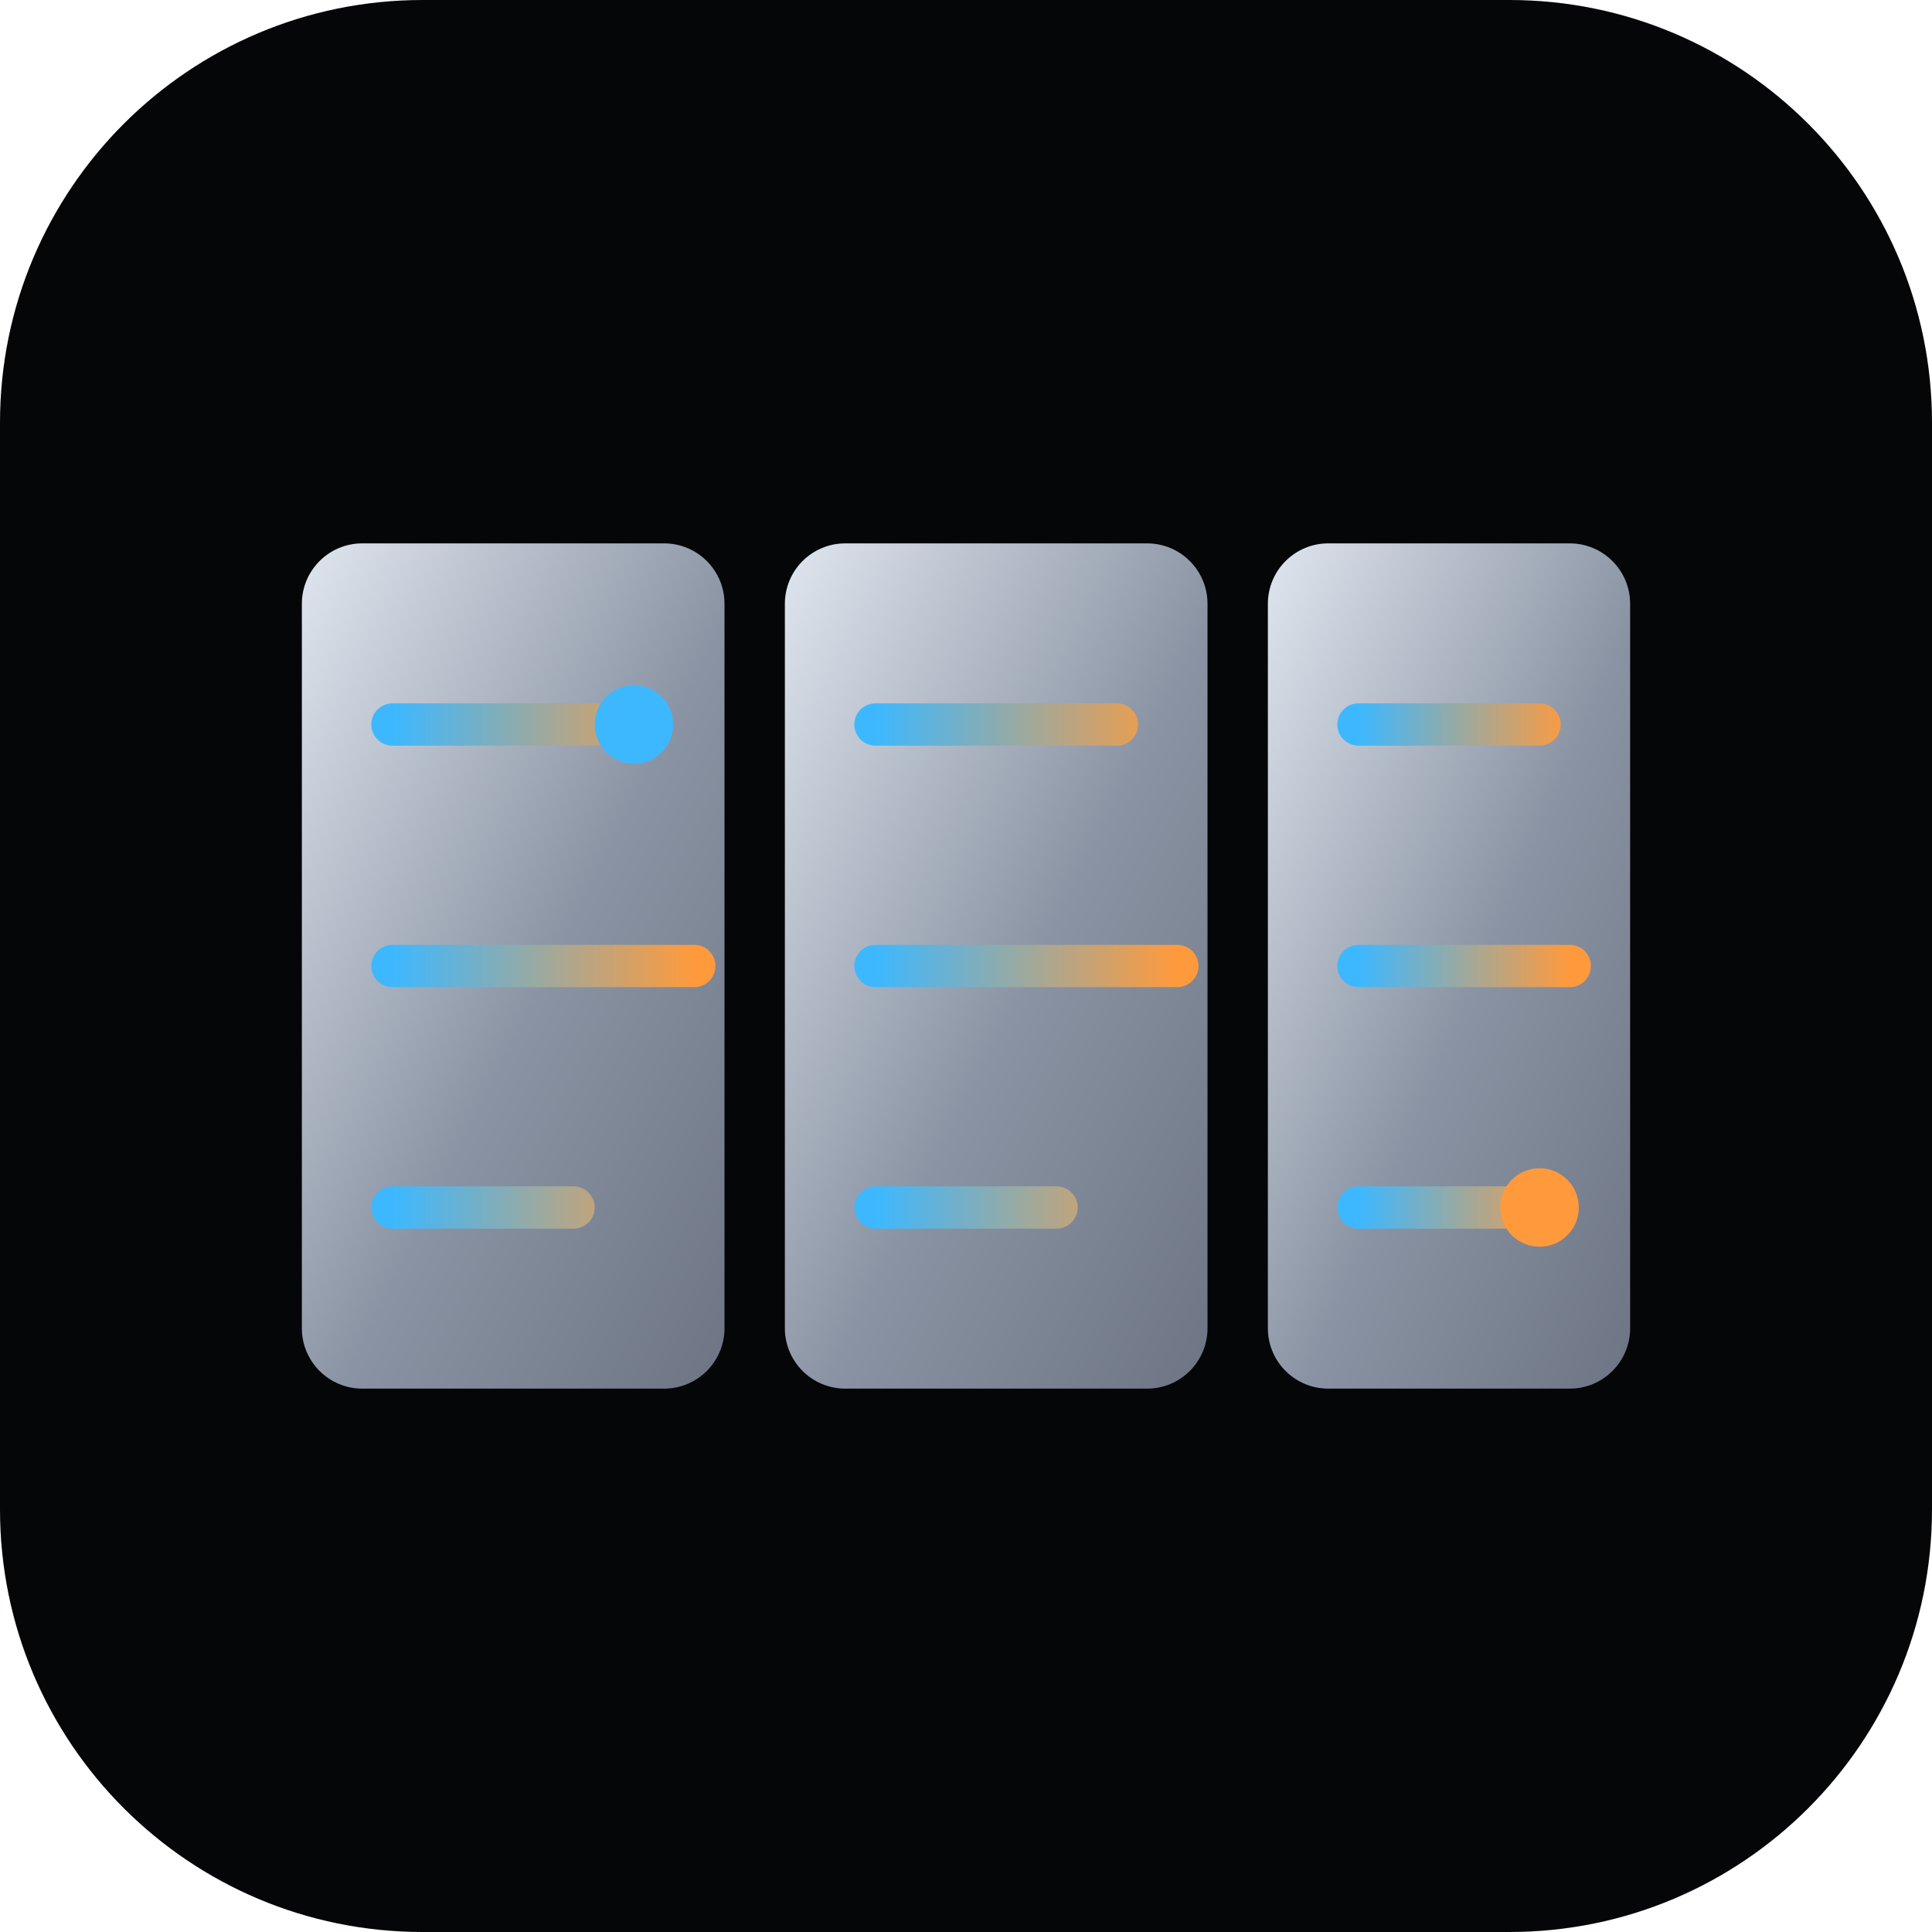
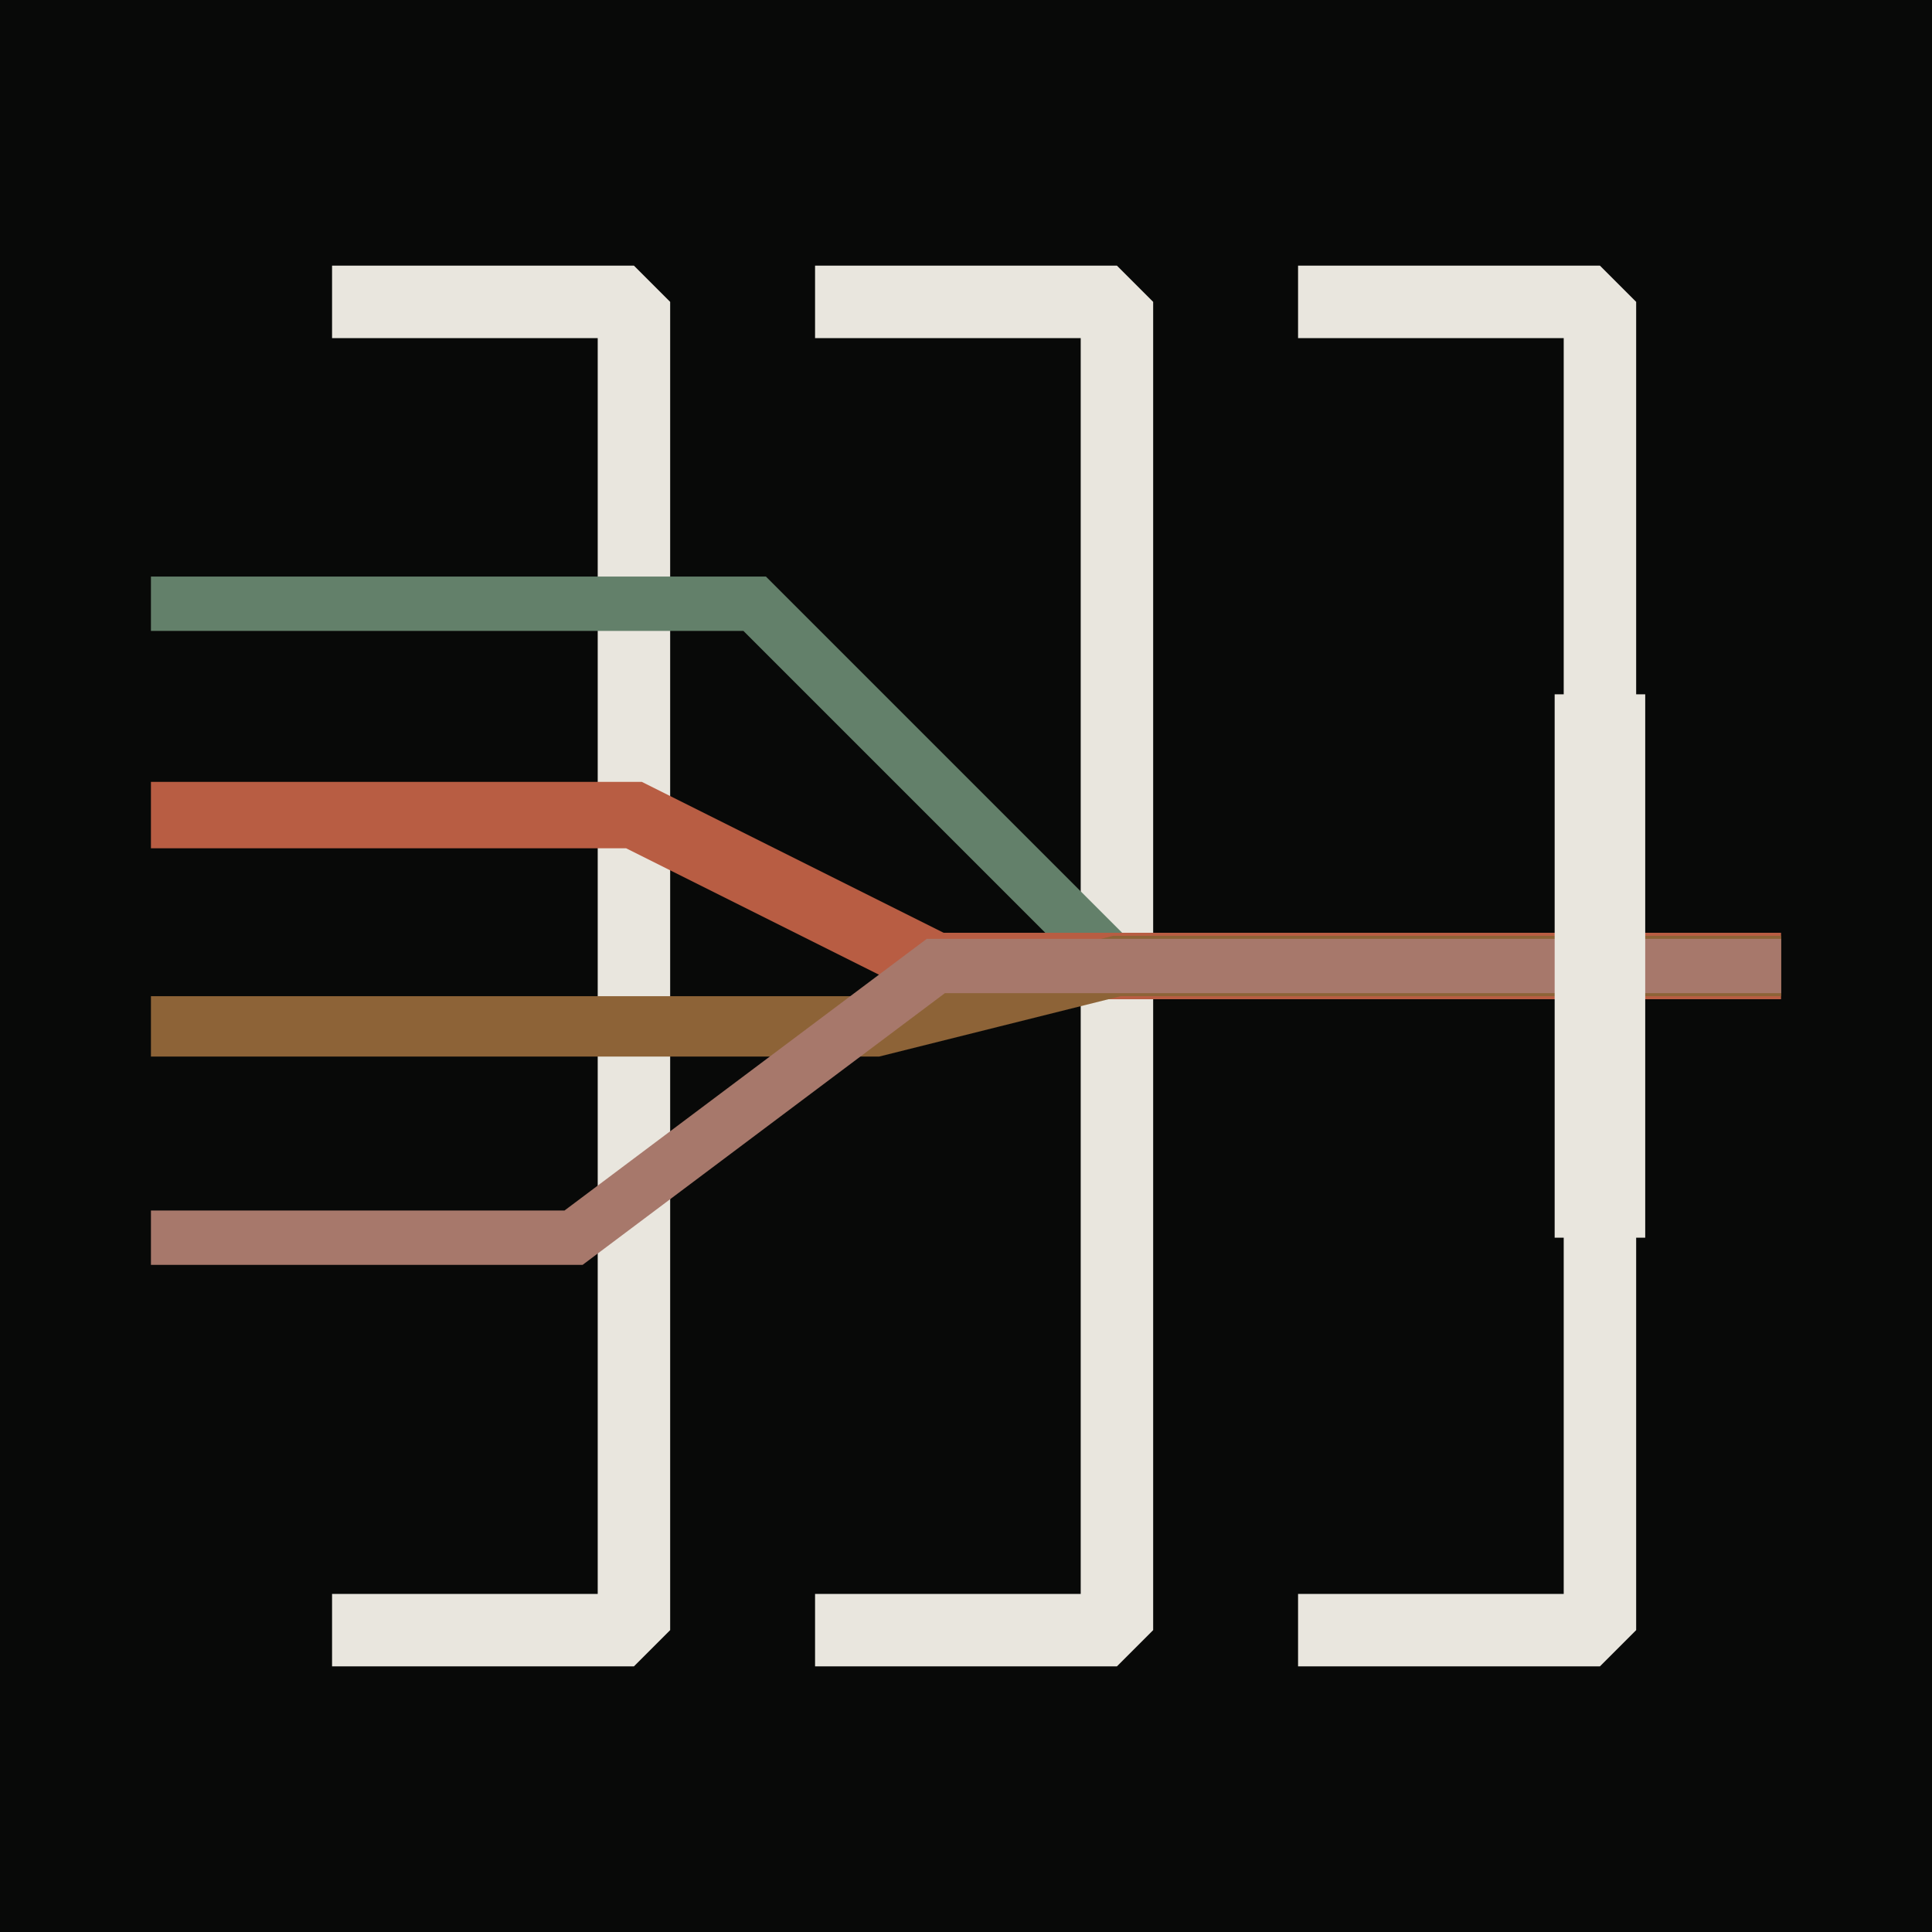
<svg xmlns="http://www.w3.org/2000/svg" viewBox="0 0 64 64" fill="none">
-   <rect width="64" height="64" rx="14" fill="#050608" />
+   <rect width="64" height="64" fill="#080908" />
  <defs>
-     <linearGradient id="m" x1="0" y1="0" x2="1" y2="1">
-       <stop offset="0%" stop-color="#dfe6ef" />
-       <stop offset="55%" stop-color="#8a93a3" />
-       <stop offset="100%" stop-color="#6d7584" />
+     <linearGradient id="m" x1="8" y1="7" x2="55" y2="57">
+       <stop offset="0%" stop-color="#e9e6de" />
+       <stop offset="48%" stop-color="#777b74" />
+       <stop offset="74%" stop-color="#373a36" />
+       <stop offset="100%" stop-color="#c8c4ba" />
    </linearGradient>
-     <linearGradient id="c" x1="0" y1="0.5" x2="1" y2="0.5">
-       <stop offset="0%" stop-color="#3db8ff" />
-       <stop offset="100%" stop-color="#ff9a3c" />
+     <linearGradient id="w" x1="5" y1="32" x2="59" y2="32">
+       <stop offset="0%" stop-color="#8d6337" />
+       <stop offset="52%" stop-color="#e1b978" />
+       <stop offset="100%" stop-color="#b98a4e" />
    </linearGradient>
  </defs>
-   <rect x="10" y="18" width="14" height="28" rx="2" fill="url(#m)" />
-   <rect x="26" y="18" width="14" height="28" rx="2" fill="url(#m)" />
-   <rect x="42" y="18" width="12" height="28" rx="2" fill="url(#m)" />
-   <path d="M13 24h8M13 32h10M13 40h6" stroke="url(#c)" stroke-width="1.4" stroke-linecap="round" />
-   <path d="M29 24h8M29 32h10M29 40h6" stroke="url(#c)" stroke-width="1.4" stroke-linecap="round" />
-   <path d="M45 24h6M45 32h7M45 40h5" stroke="url(#c)" stroke-width="1.4" stroke-linecap="round" />
-   <circle cx="21" cy="24" r="1.3" fill="#3db8ff" />
-   <circle cx="51" cy="40" r="1.3" fill="#ff9a3c" />
+   <path d="M11 10h10v44H11M27 10h10v44H27M43 10h10v44H43" stroke="url(#m)" stroke-width="2.4" stroke-linejoin="bevel" />
+   <path d="M5 20h20l12 12h22" stroke="#63806a" stroke-width="1.8" />
+   <path d="M5 27h16l10 5h28" stroke="#b85d43" stroke-width="2.2" />
+   <path d="M5 34h24l8-2h22" stroke="url(#w)" stroke-width="2" />
+   <path d="M5 41h14l12-9h28" stroke="#a7786b" stroke-width="1.8" />
+   <path d="M53 23v18" stroke="#e9e6de" stroke-width="3" />
</svg>
